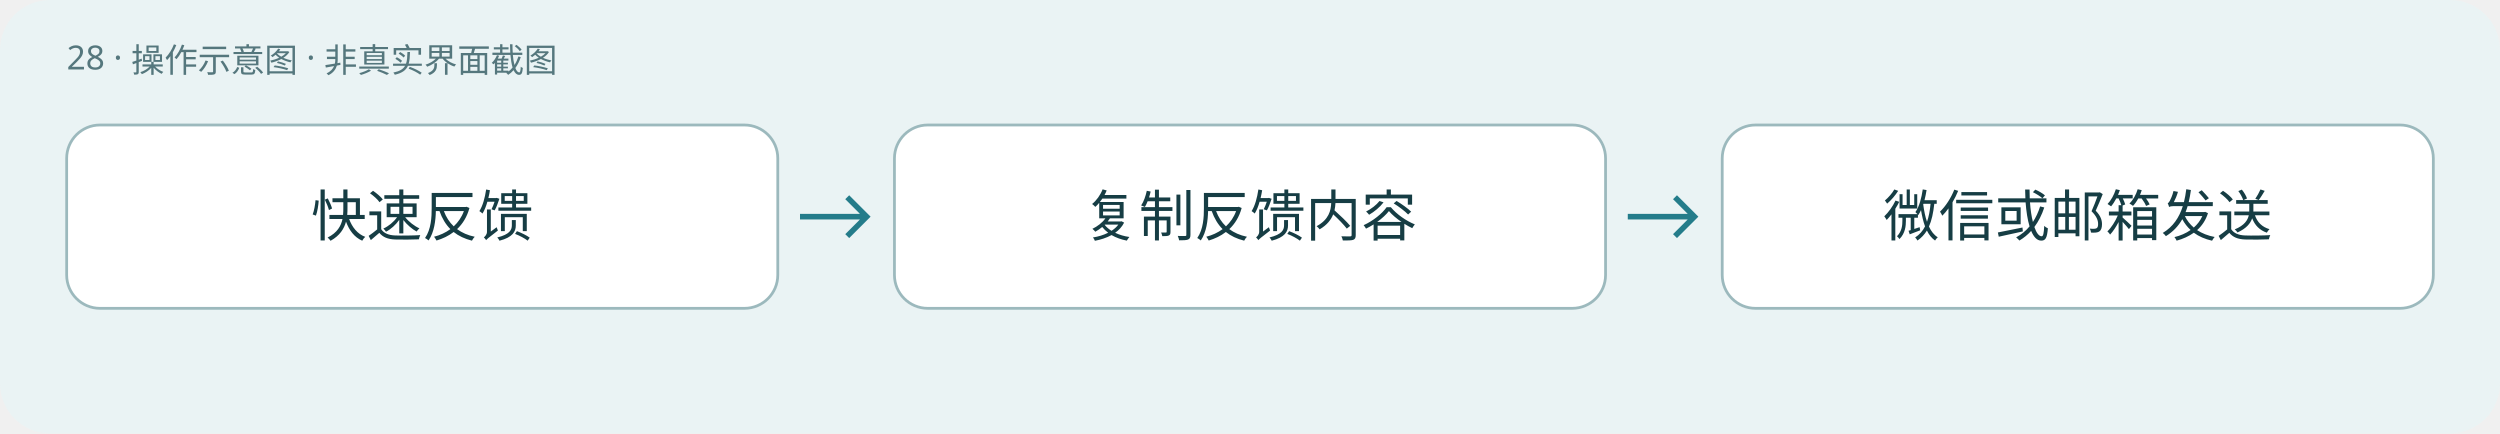
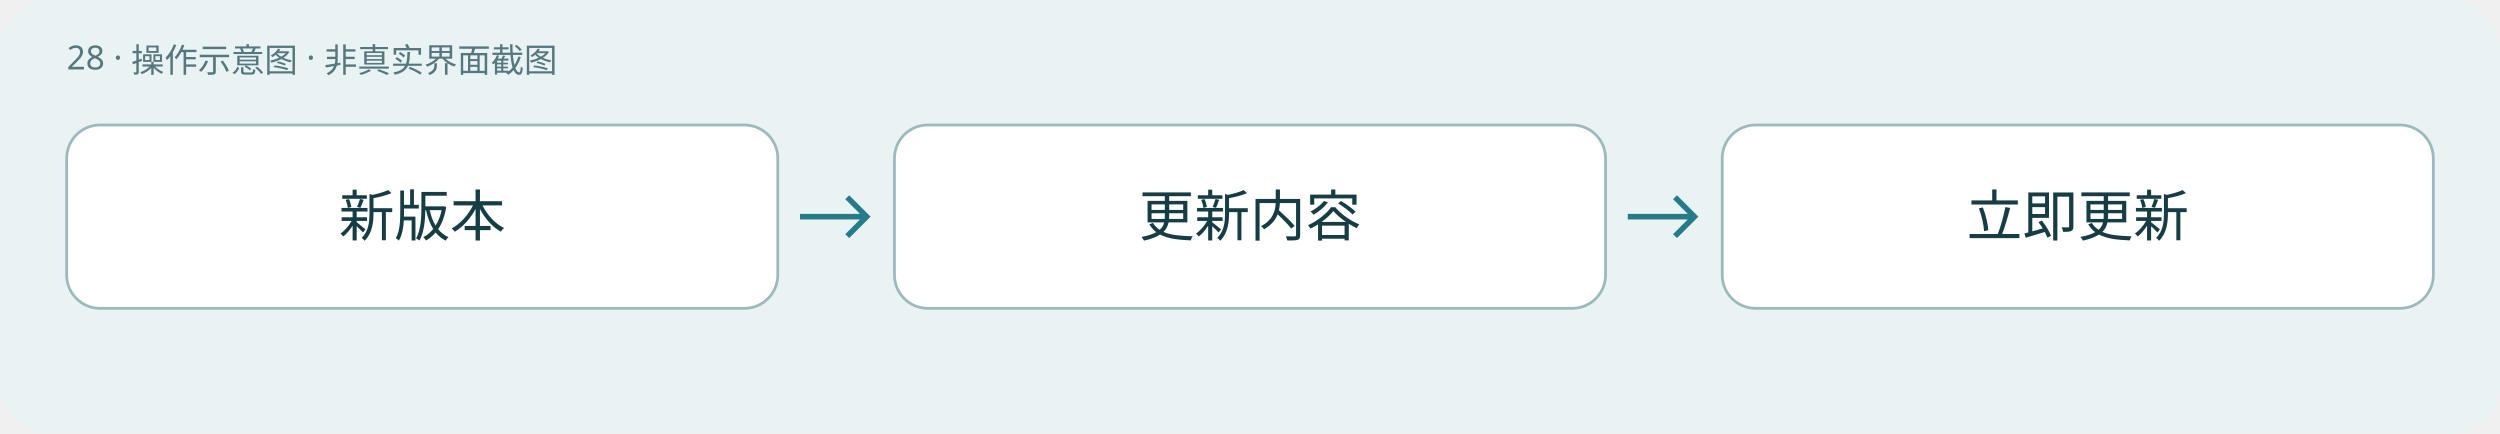
<svg xmlns="http://www.w3.org/2000/svg" viewBox="0 0 900 156" role="img">
  <rect width="900" height="156" rx="18" fill="#eaf3f4" />
  <rect x="24" y="45" width="256" height="66" rx="12" fill="white" stroke="#9cb9bd" />
-   <text x="152" y="85" text-anchor="middle" font-family="Microsoft YaHei,PingFang SC,sans-serif" font-size="20" fill="#163d44">快速反馈</text>
+   <text x="152" y="85" text-anchor="middle" font-family="Microsoft YaHei,PingFang SC,sans-serif" font-size="20" fill="#163d44">新版本</text>
  <path d="M288 78 h24 m-7 -7 7 7 -7 7" fill="none" stroke="#247c8a" stroke-width="2" />
  <rect x="322" y="45" width="256" height="66" rx="12" fill="white" stroke="#9cb9bd" />
-   <text x="450" y="85" text-anchor="middle" font-family="Microsoft YaHei,PingFang SC,sans-serif" font-size="20" fill="#163d44">复制反馈内容</text>
+   <text x="450" y="85" text-anchor="middle" font-family="Microsoft YaHei,PingFang SC,sans-serif" font-size="20" fill="#163d44">更新内容</text>
  <path d="M586 78 h24 m-7 -7 7 7 -7 7" fill="none" stroke="#247c8a" stroke-width="2" />
  <rect x="620" y="45" width="256" height="66" rx="12" fill="white" stroke="#9cb9bd" />
-   <text x="748" y="85" text-anchor="middle" font-family="Microsoft YaHei,PingFang SC,sans-serif" font-size="20" fill="#163d44">微信或邮箱发送</text>
+   <text x="748" y="85" text-anchor="middle" font-family="Microsoft YaHei,PingFang SC,sans-serif" font-size="20" fill="#163d44">立即更新</text>
  <text x="24" y="25" font-family="sans-serif" font-size="12" fill="#55777d">28 · 操作示意图 · 非真实界面截图</text>
</svg>
